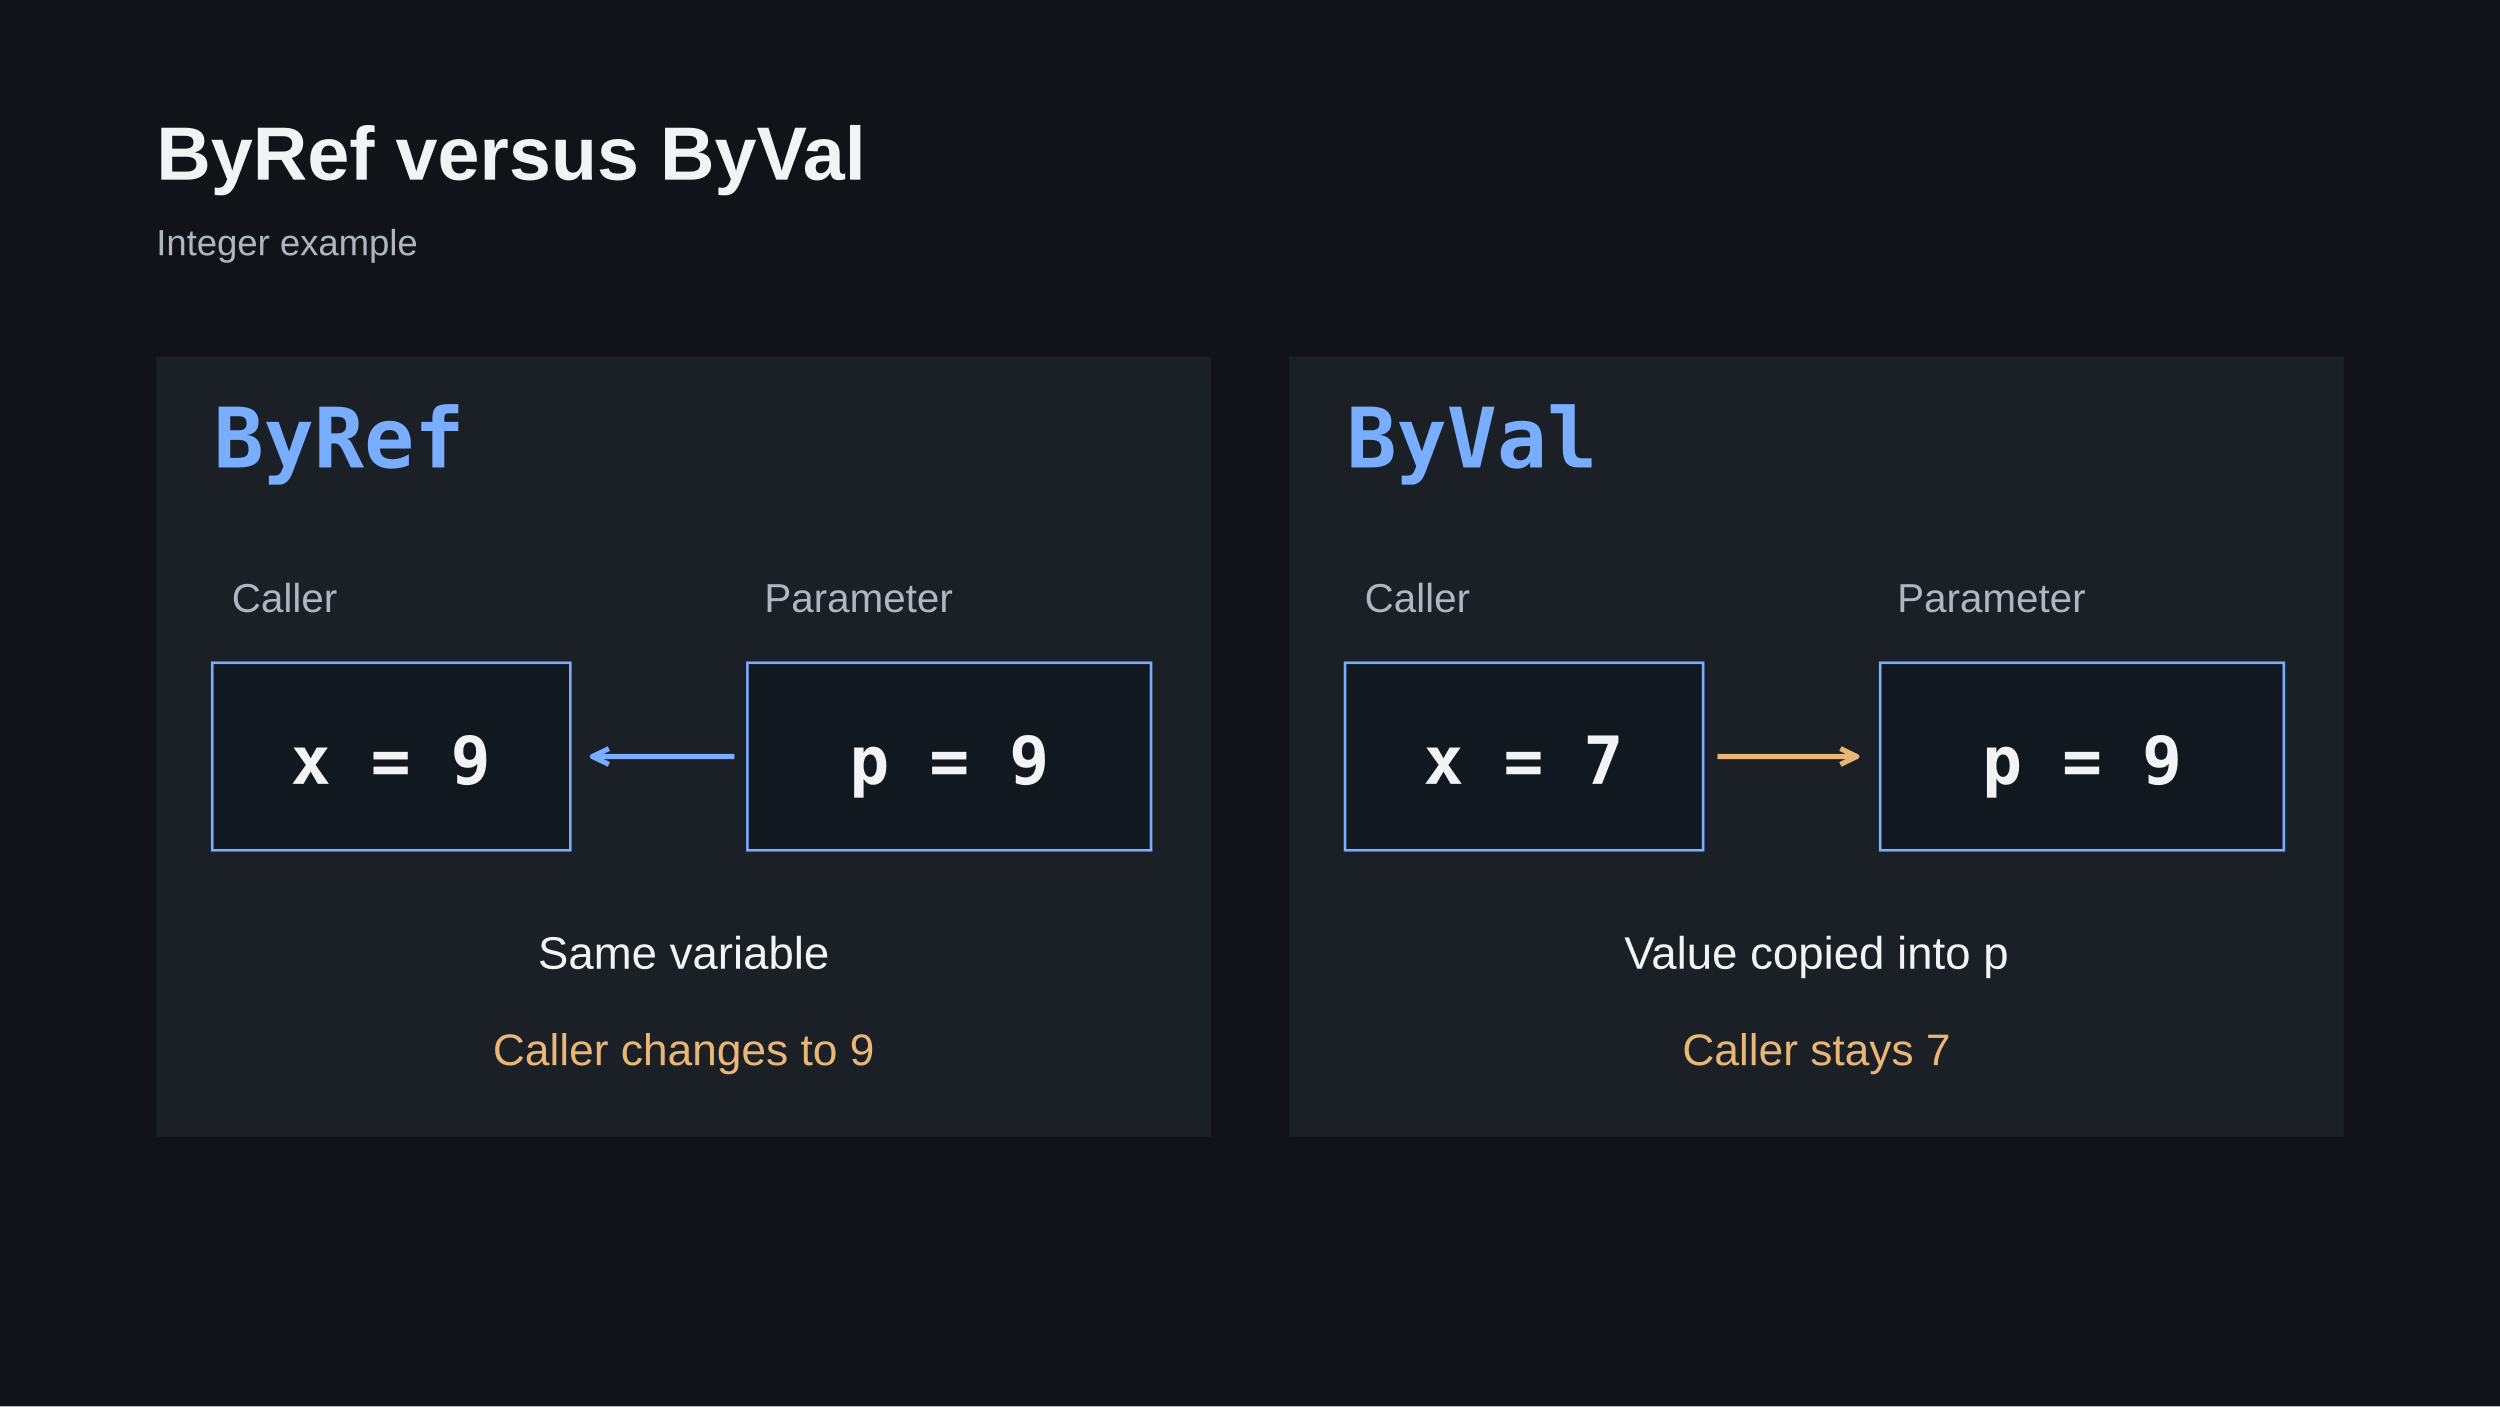
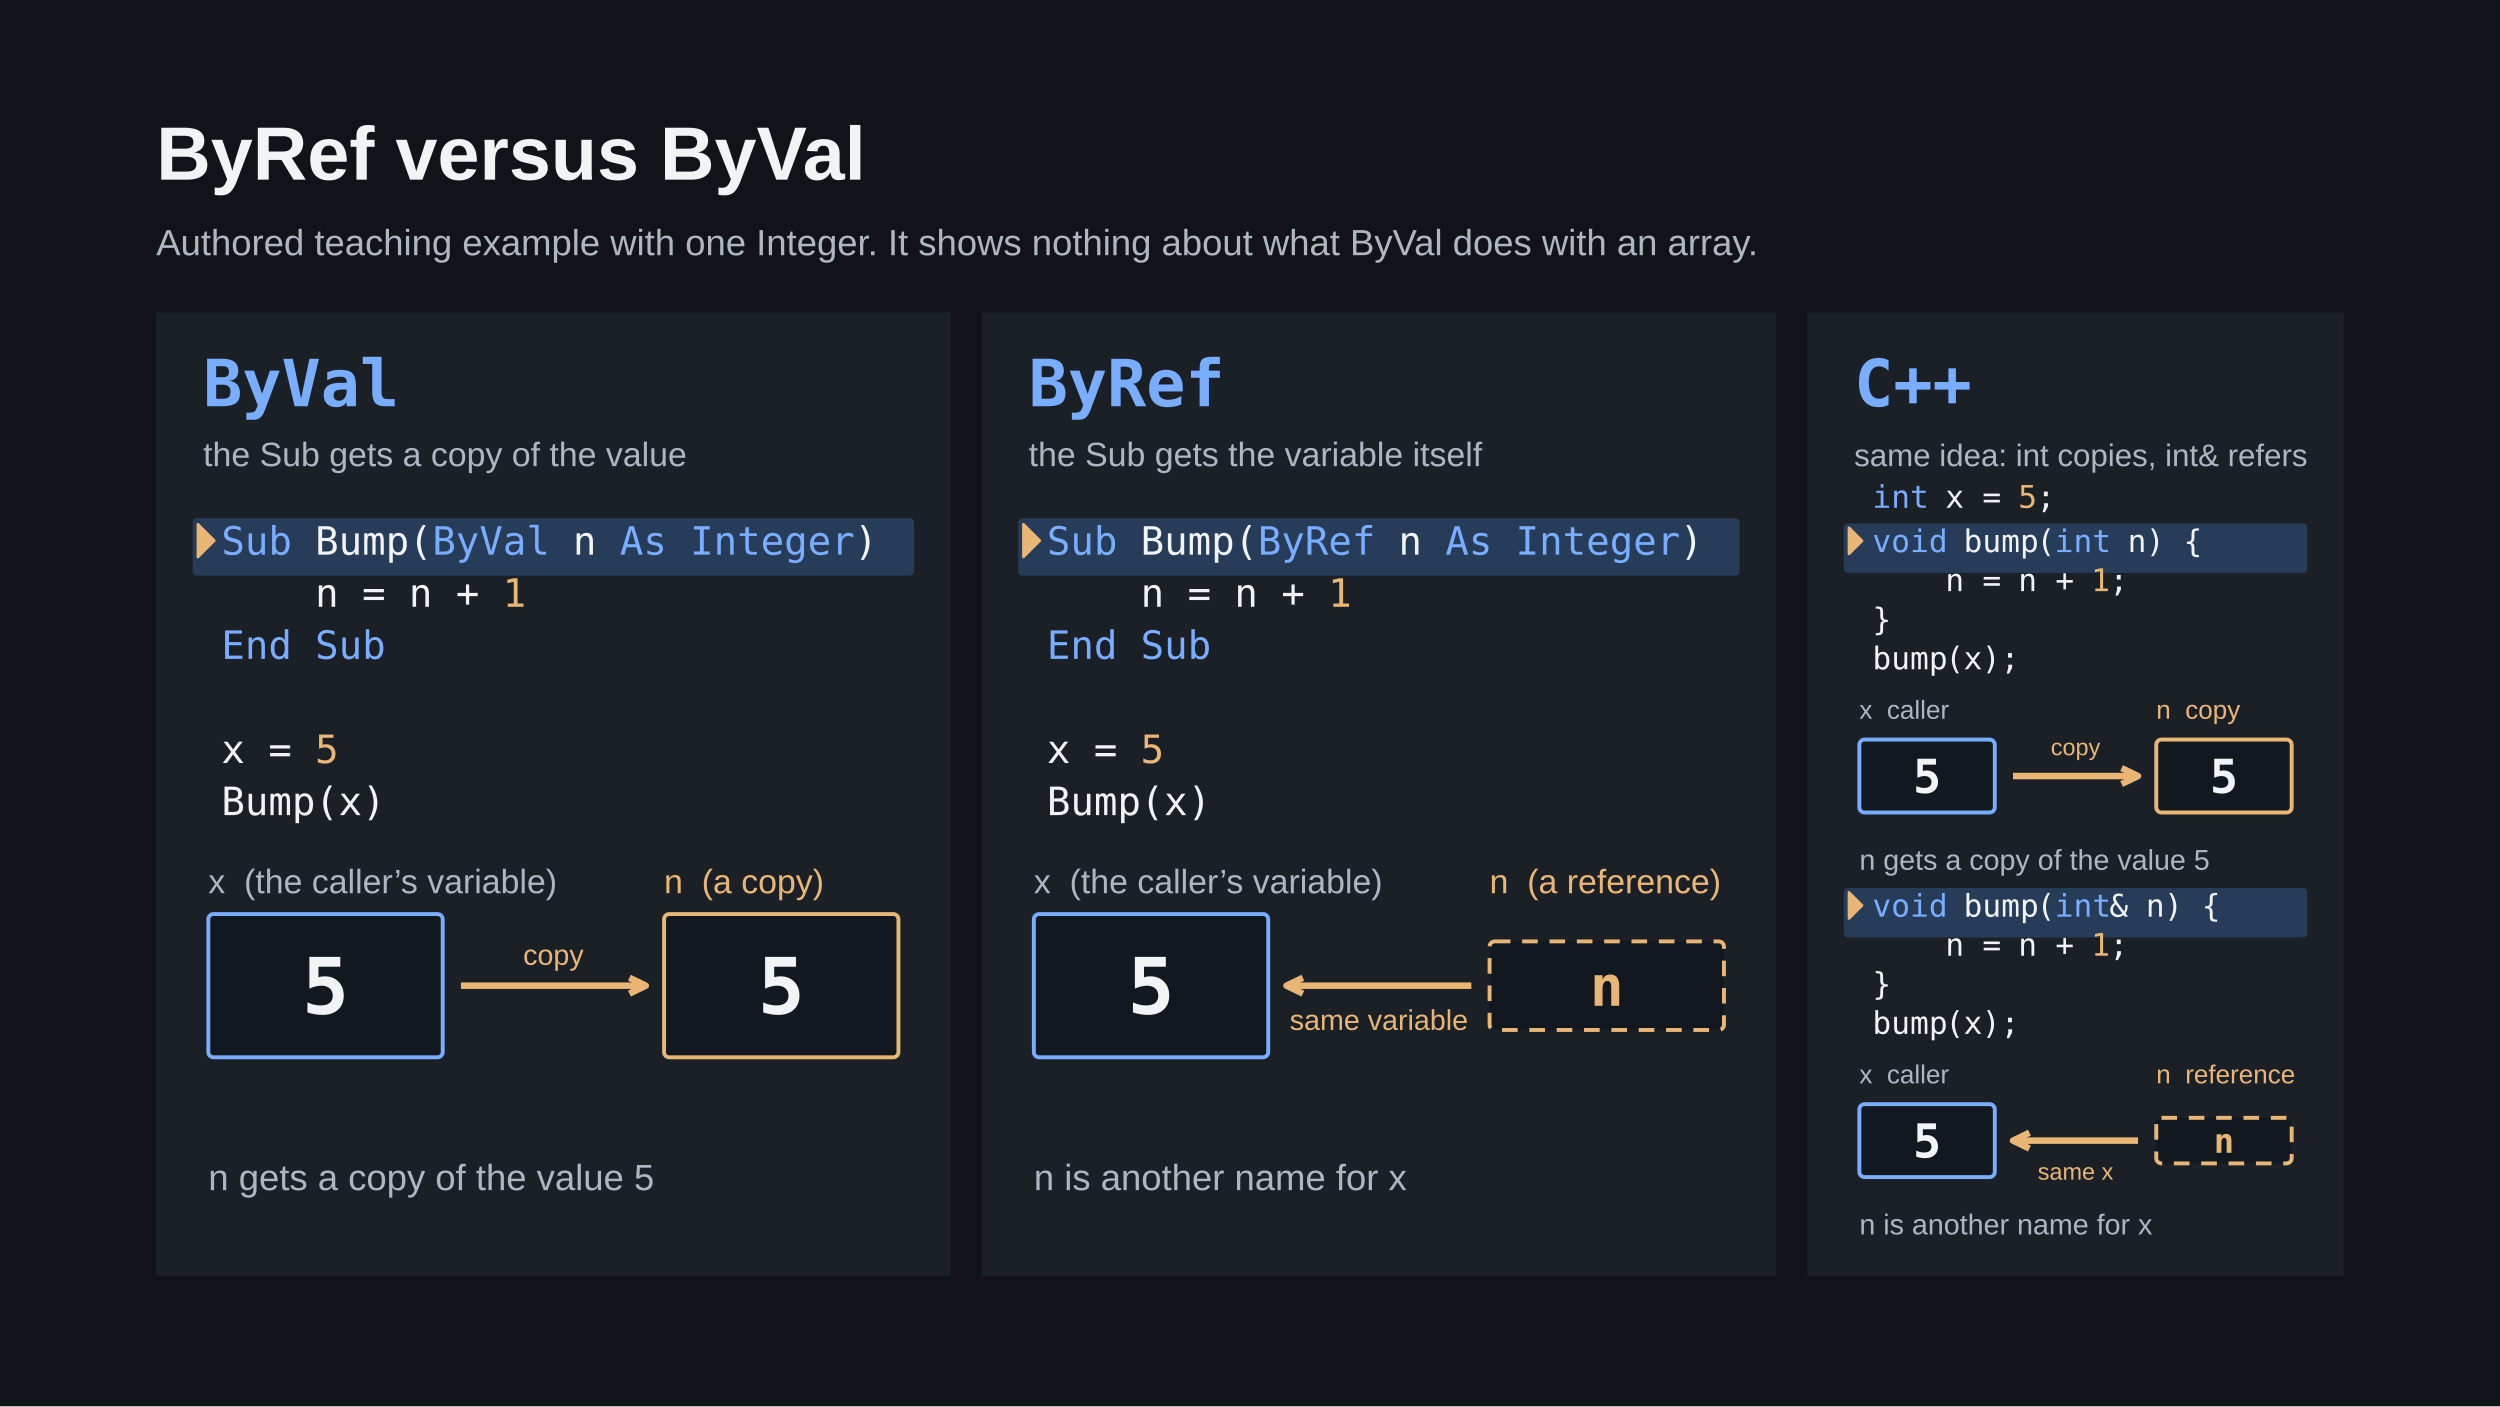
<svg xmlns="http://www.w3.org/2000/svg" width="1920" height="1080" viewBox="0 0 1920 1080" role="img">
  <defs>
    <pattern id="back" width="12" height="12" patternUnits="userSpaceOnUse">
      <path d="M0 6L6 0L12 6L6 12Z" fill="none" stroke="#8fa1c5" stroke-width="1" />
    </pattern>
    <pattern id="felt" width="10" height="10" patternUnits="userSpaceOnUse">
      <path d="M1 2h1M6 7h1" stroke="#ffffff" stroke-opacity=".035" />
    </pattern>
  </defs>
  <rect x="0.00" y="0.00" width="1920.00" height="1080.00" rx="0" fill="#111318" />
  <text x="120.00" y="138.00" font-family="Liberation Sans" font-size="58" font-weight="700" fill="#f1f3f5" text-anchor="start" opacity="1" xml:space="preserve">ByRef versus ByVal</text>
-   <text x="120.00" y="196.00" font-family="Liberation Sans" font-size="28" font-weight="400" fill="#aeb6bf" text-anchor="start" opacity="1" xml:space="preserve">Integer example</text>
-   <rect x="120.00" y="274.00" width="810.00" height="599.00" rx="0" fill="#1b2027" />
-   <text x="164.00" y="359.00" font-family="DejaVu Sans Mono" font-size="64" font-weight="700" fill="#79adff" text-anchor="start" opacity="1" xml:space="preserve">ByRef</text>
-   <text x="178.00" y="470.00" font-family="Liberation Sans" font-size="31" font-weight="400" fill="#aeb6bf" text-anchor="start" opacity="1" xml:space="preserve">Caller</text>
-   <text x="587.00" y="470.00" font-family="Liberation Sans" font-size="31" font-weight="400" fill="#aeb6bf" text-anchor="start" opacity="1" xml:space="preserve">Parameter</text>
-   <rect x="163.00" y="509.00" width="275.00" height="144.00" rx="0" fill="#111820" stroke="#79adff" stroke-width="2" />
-   <rect x="574.00" y="509.00" width="310.00" height="144.00" rx="0" fill="#111820" stroke="#79adff" stroke-width="2" />
-   <text x="300.00" y="602.00" font-family="DejaVu Sans Mono" font-size="51" font-weight="700" fill="#f1f3f5" text-anchor="middle" opacity="1" xml:space="preserve">x = 9</text>
-   <text x="729.00" y="602.00" font-family="DejaVu Sans Mono" font-size="51" font-weight="700" fill="#f1f3f5" text-anchor="middle" opacity="1" xml:space="preserve">p = 9</text>
-   <path d="M564.00 581.00L455.00 581.00" fill="none" stroke="#79adff" stroke-width="4" />
-   <path d="M467.606 574.91 L455 581 L467.606 587.09" stroke="#79adff" stroke-width="4" fill="none" stroke-linejoin="round" />
-   <text x="525.00" y="744.00" font-family="Liberation Sans" font-size="35" font-weight="400" fill="#f1f3f5" text-anchor="middle" opacity="1" xml:space="preserve">Same variable</text>
-   <text x="525.00" y="818.00" font-family="Liberation Sans" font-size="34" font-weight="400" fill="#eab676" text-anchor="middle" opacity="1" xml:space="preserve">Caller changes to 9</text>
-   <rect x="990.00" y="274.00" width="810.00" height="599.00" rx="0" fill="#1b2027" />
-   <text x="1034.00" y="359.00" font-family="DejaVu Sans Mono" font-size="64" font-weight="700" fill="#79adff" text-anchor="start" opacity="1" xml:space="preserve">ByVal</text>
-   <text x="1048.00" y="470.00" font-family="Liberation Sans" font-size="31" font-weight="400" fill="#aeb6bf" text-anchor="start" opacity="1" xml:space="preserve">Caller</text>
-   <text x="1457.00" y="470.00" font-family="Liberation Sans" font-size="31" font-weight="400" fill="#aeb6bf" text-anchor="start" opacity="1" xml:space="preserve">Parameter</text>
-   <rect x="1033.00" y="509.00" width="275.00" height="144.00" rx="0" fill="#111820" stroke="#79adff" stroke-width="2" />
-   <rect x="1444.00" y="509.00" width="310.00" height="144.00" rx="0" fill="#111820" stroke="#79adff" stroke-width="2" />
-   <text x="1170.00" y="602.00" font-family="DejaVu Sans Mono" font-size="51" font-weight="700" fill="#f1f3f5" text-anchor="middle" opacity="1" xml:space="preserve">x = 7</text>
-   <text x="1599.00" y="602.00" font-family="DejaVu Sans Mono" font-size="51" font-weight="700" fill="#f1f3f5" text-anchor="middle" opacity="1" xml:space="preserve">p = 9</text>
-   <path d="M1319.00 581.00L1426.00 581.00" fill="none" stroke="#eab676" stroke-width="4" />
-   <path d="M1413.394 587.09 L1426 581 L1413.394 574.91" stroke="#eab676" stroke-width="4" fill="none" stroke-linejoin="round" />
-   <text x="1395.00" y="744.00" font-family="Liberation Sans" font-size="35" font-weight="400" fill="#f1f3f5" text-anchor="middle" opacity="1" xml:space="preserve">Value copied into p</text>
-   <text x="1395.00" y="818.00" font-family="Liberation Sans" font-size="34" font-weight="400" fill="#eab676" text-anchor="middle" opacity="1" xml:space="preserve">Caller stays 7</text>
+   <text x="120.00" y="196.00" font-family="Liberation Sans" font-size="28" font-weight="400" fill="#aeb6bf" text-anchor="start" opacity="1" xml:space="preserve">Authored teaching example with one Integer. It shows nothing about what ByVal does with an array.</text>
+   <rect x="120.00" y="240.00" width="610.00" height="740.00" rx="0" fill="#1b2027" />
+   <text x="156.00" y="312.00" font-family="DejaVu Sans Mono" font-size="50" font-weight="700" fill="#79adff" text-anchor="start" opacity="1" xml:space="preserve">ByVal</text>
+   <text x="156.00" y="358.00" font-family="Liberation Sans" font-size="26" font-weight="400" fill="#aeb6bf" text-anchor="start" opacity="1" xml:space="preserve">the Sub gets a copy of the value</text>
+   <rect x="148.00" y="398.00" width="554.00" height="44.00" rx="3" fill="#263c58" />
+   <path d="M152.00 402.60 L164.60 415.20 L152.00 427.80 Z" stroke="#eab676" stroke-width="2" fill="#eab676" stroke-linejoin="round" />
+   <text x="170.00" y="426.00" font-family="DejaVu Sans Mono" font-size="30" font-weight="400" fill="#79adff" text-anchor="start" opacity="1" xml:space="preserve">Sub</text>
+   <text x="224.00" y="426.00" font-family="DejaVu Sans Mono" font-size="30" font-weight="400" fill="#f1f3f5" text-anchor="start" opacity="1" xml:space="preserve"> </text>
+   <text x="242.00" y="426.00" font-family="DejaVu Sans Mono" font-size="30" font-weight="400" fill="#f1f3f5" text-anchor="start" opacity="1" xml:space="preserve">Bump</text>
+   <text x="314.00" y="426.00" font-family="DejaVu Sans Mono" font-size="30" font-weight="400" fill="#f1f3f5" text-anchor="start" opacity="1" xml:space="preserve">(</text>
+   <text x="332.00" y="426.00" font-family="DejaVu Sans Mono" font-size="30" font-weight="400" fill="#79adff" text-anchor="start" opacity="1" xml:space="preserve">ByVal</text>
+   <text x="422.00" y="426.00" font-family="DejaVu Sans Mono" font-size="30" font-weight="400" fill="#f1f3f5" text-anchor="start" opacity="1" xml:space="preserve"> </text>
+   <text x="440.00" y="426.00" font-family="DejaVu Sans Mono" font-size="30" font-weight="400" fill="#f1f3f5" text-anchor="start" opacity="1" xml:space="preserve">n</text>
+   <text x="458.00" y="426.00" font-family="DejaVu Sans Mono" font-size="30" font-weight="400" fill="#f1f3f5" text-anchor="start" opacity="1" xml:space="preserve"> </text>
+   <text x="476.00" y="426.00" font-family="DejaVu Sans Mono" font-size="30" font-weight="400" fill="#79adff" text-anchor="start" opacity="1" xml:space="preserve">As</text>
+   <text x="512.00" y="426.00" font-family="DejaVu Sans Mono" font-size="30" font-weight="400" fill="#f1f3f5" text-anchor="start" opacity="1" xml:space="preserve"> </text>
+   <text x="530.00" y="426.00" font-family="DejaVu Sans Mono" font-size="30" font-weight="400" fill="#79adff" text-anchor="start" opacity="1" xml:space="preserve">Integer</text>
+   <text x="656.00" y="426.00" font-family="DejaVu Sans Mono" font-size="30" font-weight="400" fill="#f1f3f5" text-anchor="start" opacity="1" xml:space="preserve">)</text>
+   <text x="170.00" y="466.00" font-family="DejaVu Sans Mono" font-size="30" font-weight="400" fill="#f1f3f5" text-anchor="start" opacity="1" xml:space="preserve">    </text>
+   <text x="242.00" y="466.00" font-family="DejaVu Sans Mono" font-size="30" font-weight="400" fill="#f1f3f5" text-anchor="start" opacity="1" xml:space="preserve">n</text>
+   <text x="260.00" y="466.00" font-family="DejaVu Sans Mono" font-size="30" font-weight="400" fill="#f1f3f5" text-anchor="start" opacity="1" xml:space="preserve"> = </text>
+   <text x="314.00" y="466.00" font-family="DejaVu Sans Mono" font-size="30" font-weight="400" fill="#f1f3f5" text-anchor="start" opacity="1" xml:space="preserve">n</text>
+   <text x="332.00" y="466.00" font-family="DejaVu Sans Mono" font-size="30" font-weight="400" fill="#f1f3f5" text-anchor="start" opacity="1" xml:space="preserve"> + </text>
+   <text x="386.00" y="466.00" font-family="DejaVu Sans Mono" font-size="30" font-weight="400" fill="#eab676" text-anchor="start" opacity="1" xml:space="preserve">1</text>
+   <text x="170.00" y="506.00" font-family="DejaVu Sans Mono" font-size="30" font-weight="400" fill="#79adff" text-anchor="start" opacity="1" xml:space="preserve">End</text>
+   <text x="224.00" y="506.00" font-family="DejaVu Sans Mono" font-size="30" font-weight="400" fill="#f1f3f5" text-anchor="start" opacity="1" xml:space="preserve"> </text>
+   <text x="242.00" y="506.00" font-family="DejaVu Sans Mono" font-size="30" font-weight="400" fill="#79adff" text-anchor="start" opacity="1" xml:space="preserve">Sub</text>
+   <text x="170.00" y="586.00" font-family="DejaVu Sans Mono" font-size="30" font-weight="400" fill="#f1f3f5" text-anchor="start" opacity="1" xml:space="preserve">x</text>
+   <text x="188.00" y="586.00" font-family="DejaVu Sans Mono" font-size="30" font-weight="400" fill="#f1f3f5" text-anchor="start" opacity="1" xml:space="preserve"> = </text>
+   <text x="242.00" y="586.00" font-family="DejaVu Sans Mono" font-size="30" font-weight="400" fill="#eab676" text-anchor="start" opacity="1" xml:space="preserve">5</text>
+   <text x="170.00" y="626.00" font-family="DejaVu Sans Mono" font-size="30" font-weight="400" fill="#f1f3f5" text-anchor="start" opacity="1" xml:space="preserve">Bump</text>
+   <text x="242.00" y="626.00" font-family="DejaVu Sans Mono" font-size="30" font-weight="400" fill="#f1f3f5" text-anchor="start" opacity="1" xml:space="preserve">(</text>
+   <text x="260.00" y="626.00" font-family="DejaVu Sans Mono" font-size="30" font-weight="400" fill="#f1f3f5" text-anchor="start" opacity="1" xml:space="preserve">x</text>
+   <text x="278.00" y="626.00" font-family="DejaVu Sans Mono" font-size="30" font-weight="400" fill="#f1f3f5" text-anchor="start" opacity="1" xml:space="preserve">)</text>
+   <text x="160.00" y="686.00" font-family="Liberation Sans" font-size="26" font-weight="400" fill="#aeb6bf" text-anchor="start" opacity="1" xml:space="preserve">x  (the caller’s variable)</text>
+   <rect x="160.00" y="702.00" width="180.00" height="110.00" rx="4" fill="#111820" stroke="#79adff" stroke-width="3" />
+   <text x="250.00" y="778.60" font-family="DejaVu Sans Mono" font-size="60" font-weight="700" fill="#f1f3f5" text-anchor="middle" opacity="1" xml:space="preserve">5</text>
+   <text x="510.00" y="686.00" font-family="Liberation Sans" font-size="26" font-weight="400" fill="#eab676" text-anchor="start" opacity="1" xml:space="preserve">n  (a copy)</text>
+   <rect x="510.00" y="702.00" width="180.00" height="110.00" rx="4" fill="#111820" stroke="#eab676" stroke-width="3" />
+   <text x="600.00" y="778.60" font-family="DejaVu Sans Mono" font-size="60" font-weight="700" fill="#f1f3f5" text-anchor="middle" opacity="1" xml:space="preserve">5</text>
+   <path d="M354.00 757.00L496.00 757.00" fill="none" stroke="#eab676" stroke-width="5" />
+   <path d="M483.394 763.09 L496 757.0 L483.394 750.91" stroke="#eab676" stroke-width="5" fill="none" stroke-linejoin="round" />
+   <text x="425.00" y="741.00" font-family="Liberation Sans" font-size="22" font-weight="400" fill="#eab676" text-anchor="middle" opacity="1" xml:space="preserve">copy</text>
+   <text x="160.00" y="914.00" font-family="Liberation Sans" font-size="28" font-weight="400" fill="#aeb6bf" text-anchor="start" opacity="1" xml:space="preserve">n gets a copy of the value 5</text>
+   <rect x="754.00" y="240.00" width="610.00" height="740.00" rx="0" fill="#1b2027" />
+   <text x="790.00" y="312.00" font-family="DejaVu Sans Mono" font-size="50" font-weight="700" fill="#79adff" text-anchor="start" opacity="1" xml:space="preserve">ByRef</text>
+   <text x="790.00" y="358.00" font-family="Liberation Sans" font-size="26" font-weight="400" fill="#aeb6bf" text-anchor="start" opacity="1" xml:space="preserve">the Sub gets the variable itself</text>
+   <rect x="782.00" y="398.00" width="554.00" height="44.00" rx="3" fill="#263c58" />
+   <path d="M786.00 402.60 L798.60 415.20 L786.00 427.80 Z" stroke="#eab676" stroke-width="2" fill="#eab676" stroke-linejoin="round" />
+   <text x="804.00" y="426.00" font-family="DejaVu Sans Mono" font-size="30" font-weight="400" fill="#79adff" text-anchor="start" opacity="1" xml:space="preserve">Sub</text>
+   <text x="858.00" y="426.00" font-family="DejaVu Sans Mono" font-size="30" font-weight="400" fill="#f1f3f5" text-anchor="start" opacity="1" xml:space="preserve"> </text>
+   <text x="876.00" y="426.00" font-family="DejaVu Sans Mono" font-size="30" font-weight="400" fill="#f1f3f5" text-anchor="start" opacity="1" xml:space="preserve">Bump</text>
+   <text x="948.00" y="426.00" font-family="DejaVu Sans Mono" font-size="30" font-weight="400" fill="#f1f3f5" text-anchor="start" opacity="1" xml:space="preserve">(</text>
+   <text x="966.00" y="426.00" font-family="DejaVu Sans Mono" font-size="30" font-weight="400" fill="#79adff" text-anchor="start" opacity="1" xml:space="preserve">ByRef</text>
+   <text x="1056.00" y="426.00" font-family="DejaVu Sans Mono" font-size="30" font-weight="400" fill="#f1f3f5" text-anchor="start" opacity="1" xml:space="preserve"> </text>
+   <text x="1074.00" y="426.00" font-family="DejaVu Sans Mono" font-size="30" font-weight="400" fill="#f1f3f5" text-anchor="start" opacity="1" xml:space="preserve">n</text>
+   <text x="1092.00" y="426.00" font-family="DejaVu Sans Mono" font-size="30" font-weight="400" fill="#f1f3f5" text-anchor="start" opacity="1" xml:space="preserve"> </text>
+   <text x="1110.00" y="426.00" font-family="DejaVu Sans Mono" font-size="30" font-weight="400" fill="#79adff" text-anchor="start" opacity="1" xml:space="preserve">As</text>
+   <text x="1146.00" y="426.00" font-family="DejaVu Sans Mono" font-size="30" font-weight="400" fill="#f1f3f5" text-anchor="start" opacity="1" xml:space="preserve"> </text>
+   <text x="1164.00" y="426.00" font-family="DejaVu Sans Mono" font-size="30" font-weight="400" fill="#79adff" text-anchor="start" opacity="1" xml:space="preserve">Integer</text>
+   <text x="1290.00" y="426.00" font-family="DejaVu Sans Mono" font-size="30" font-weight="400" fill="#f1f3f5" text-anchor="start" opacity="1" xml:space="preserve">)</text>
+   <text x="804.00" y="466.00" font-family="DejaVu Sans Mono" font-size="30" font-weight="400" fill="#f1f3f5" text-anchor="start" opacity="1" xml:space="preserve">    </text>
+   <text x="876.00" y="466.00" font-family="DejaVu Sans Mono" font-size="30" font-weight="400" fill="#f1f3f5" text-anchor="start" opacity="1" xml:space="preserve">n</text>
+   <text x="894.00" y="466.00" font-family="DejaVu Sans Mono" font-size="30" font-weight="400" fill="#f1f3f5" text-anchor="start" opacity="1" xml:space="preserve"> = </text>
+   <text x="948.00" y="466.00" font-family="DejaVu Sans Mono" font-size="30" font-weight="400" fill="#f1f3f5" text-anchor="start" opacity="1" xml:space="preserve">n</text>
+   <text x="966.00" y="466.00" font-family="DejaVu Sans Mono" font-size="30" font-weight="400" fill="#f1f3f5" text-anchor="start" opacity="1" xml:space="preserve"> + </text>
+   <text x="1020.00" y="466.00" font-family="DejaVu Sans Mono" font-size="30" font-weight="400" fill="#eab676" text-anchor="start" opacity="1" xml:space="preserve">1</text>
+   <text x="804.00" y="506.00" font-family="DejaVu Sans Mono" font-size="30" font-weight="400" fill="#79adff" text-anchor="start" opacity="1" xml:space="preserve">End</text>
+   <text x="858.00" y="506.00" font-family="DejaVu Sans Mono" font-size="30" font-weight="400" fill="#f1f3f5" text-anchor="start" opacity="1" xml:space="preserve"> </text>
+   <text x="876.00" y="506.00" font-family="DejaVu Sans Mono" font-size="30" font-weight="400" fill="#79adff" text-anchor="start" opacity="1" xml:space="preserve">Sub</text>
+   <text x="804.00" y="586.00" font-family="DejaVu Sans Mono" font-size="30" font-weight="400" fill="#f1f3f5" text-anchor="start" opacity="1" xml:space="preserve">x</text>
+   <text x="822.00" y="586.00" font-family="DejaVu Sans Mono" font-size="30" font-weight="400" fill="#f1f3f5" text-anchor="start" opacity="1" xml:space="preserve"> = </text>
+   <text x="876.00" y="586.00" font-family="DejaVu Sans Mono" font-size="30" font-weight="400" fill="#eab676" text-anchor="start" opacity="1" xml:space="preserve">5</text>
+   <text x="804.00" y="626.00" font-family="DejaVu Sans Mono" font-size="30" font-weight="400" fill="#f1f3f5" text-anchor="start" opacity="1" xml:space="preserve">Bump</text>
+   <text x="876.00" y="626.00" font-family="DejaVu Sans Mono" font-size="30" font-weight="400" fill="#f1f3f5" text-anchor="start" opacity="1" xml:space="preserve">(</text>
+   <text x="894.00" y="626.00" font-family="DejaVu Sans Mono" font-size="30" font-weight="400" fill="#f1f3f5" text-anchor="start" opacity="1" xml:space="preserve">x</text>
+   <text x="912.00" y="626.00" font-family="DejaVu Sans Mono" font-size="30" font-weight="400" fill="#f1f3f5" text-anchor="start" opacity="1" xml:space="preserve">)</text>
+   <text x="794.00" y="686.00" font-family="Liberation Sans" font-size="26" font-weight="400" fill="#aeb6bf" text-anchor="start" opacity="1" xml:space="preserve">x  (the caller’s variable)</text>
+   <rect x="794.00" y="702.00" width="180.00" height="110.00" rx="4" fill="#111820" stroke="#79adff" stroke-width="3" />
+   <text x="884.00" y="778.60" font-family="DejaVu Sans Mono" font-size="60" font-weight="700" fill="#f1f3f5" text-anchor="middle" opacity="1" xml:space="preserve">5</text>
+   <g opacity="1">
+     <text x="1144.00" y="686.00" font-family="Liberation Sans" font-size="26" font-weight="400" fill="#eab676" text-anchor="start" opacity="1" xml:space="preserve">n  (a reference)</text>
+     <rect x="1144.00" y="723.00" width="180.00" height="68.00" rx="4" fill="#111820" stroke="#eab676" stroke-width="3" stroke-dasharray="12 9" />
+     <text x="1234.00" y="772.48" font-family="DejaVu Sans Mono" font-size="43" font-weight="700" fill="#eab676" text-anchor="middle" opacity="1" xml:space="preserve">n</text>
+     <path d="M1130.00 757.00L988.00 757.00" fill="none" stroke="#eab676" stroke-width="5" />
+     <path d="M1000.606 750.91 L988 757.0 L1000.606 763.09" stroke="#eab676" stroke-width="5" fill="none" stroke-linejoin="round" />
+     <text x="1059.00" y="791.00" font-family="Liberation Sans" font-size="22" font-weight="400" fill="#eab676" text-anchor="middle" opacity="1" xml:space="preserve">same variable</text>
+   </g>
+   <text x="794.00" y="914.00" font-family="Liberation Sans" font-size="28" font-weight="400" fill="#aeb6bf" text-anchor="start" opacity="1" xml:space="preserve">n is another name for x</text>
+   <rect x="1388.00" y="240.00" width="412.00" height="740.00" rx="0" fill="#1b2027" />
+   <text x="1424.00" y="312.00" font-family="DejaVu Sans Mono" font-size="50" font-weight="700" fill="#79adff" text-anchor="start" opacity="1" xml:space="preserve">C++</text>
+   <text x="1424.00" y="358.00" font-family="Liberation Sans" font-size="24" font-weight="400" fill="#aeb6bf" text-anchor="start" opacity="1" xml:space="preserve">same idea: int copies, int&amp; refers</text>
+   <text x="1438.00" y="390.00" font-family="DejaVu Sans Mono" font-size="24" font-weight="400" fill="#79adff" text-anchor="start" opacity="1" xml:space="preserve">int</text>
+   <text x="1480.00" y="390.00" font-family="DejaVu Sans Mono" font-size="24" font-weight="400" fill="#f1f3f5" text-anchor="start" opacity="1" xml:space="preserve"> </text>
+   <text x="1494.00" y="390.00" font-family="DejaVu Sans Mono" font-size="24" font-weight="400" fill="#f1f3f5" text-anchor="start" opacity="1" xml:space="preserve">x</text>
+   <text x="1508.00" y="390.00" font-family="DejaVu Sans Mono" font-size="24" font-weight="400" fill="#f1f3f5" text-anchor="start" opacity="1" xml:space="preserve"> = </text>
+   <text x="1550.00" y="390.00" font-family="DejaVu Sans Mono" font-size="24" font-weight="400" fill="#eab676" text-anchor="start" opacity="1" xml:space="preserve">5</text>
+   <text x="1564.00" y="390.00" font-family="DejaVu Sans Mono" font-size="24" font-weight="400" fill="#f1f3f5" text-anchor="start" opacity="1" xml:space="preserve">;</text>
+   <rect x="1416.00" y="402.00" width="356.00" height="38.00" rx="3" fill="#263c58" />
+   <path d="M1420.00 405.28 L1430.08 415.36 L1420.00 425.44 Z" stroke="#eab676" stroke-width="2" fill="#eab676" stroke-linejoin="round" />
+   <text x="1438.00" y="424.00" font-family="DejaVu Sans Mono" font-size="24" font-weight="400" fill="#79adff" text-anchor="start" opacity="1" xml:space="preserve">void</text>
+   <text x="1494.00" y="424.00" font-family="DejaVu Sans Mono" font-size="24" font-weight="400" fill="#f1f3f5" text-anchor="start" opacity="1" xml:space="preserve"> </text>
+   <text x="1508.00" y="424.00" font-family="DejaVu Sans Mono" font-size="24" font-weight="400" fill="#f1f3f5" text-anchor="start" opacity="1" xml:space="preserve">bump</text>
+   <text x="1564.00" y="424.00" font-family="DejaVu Sans Mono" font-size="24" font-weight="400" fill="#f1f3f5" text-anchor="start" opacity="1" xml:space="preserve">(</text>
+   <text x="1578.00" y="424.00" font-family="DejaVu Sans Mono" font-size="24" font-weight="400" fill="#79adff" text-anchor="start" opacity="1" xml:space="preserve">int</text>
+   <text x="1620.00" y="424.00" font-family="DejaVu Sans Mono" font-size="24" font-weight="400" fill="#f1f3f5" text-anchor="start" opacity="1" xml:space="preserve"> </text>
+   <text x="1634.00" y="424.00" font-family="DejaVu Sans Mono" font-size="24" font-weight="400" fill="#f1f3f5" text-anchor="start" opacity="1" xml:space="preserve">n</text>
+   <text x="1648.00" y="424.00" font-family="DejaVu Sans Mono" font-size="24" font-weight="400" fill="#f1f3f5" text-anchor="start" opacity="1" xml:space="preserve">) {</text>
+   <text x="1438.00" y="454.00" font-family="DejaVu Sans Mono" font-size="24" font-weight="400" fill="#f1f3f5" text-anchor="start" opacity="1" xml:space="preserve">    </text>
+   <text x="1494.00" y="454.00" font-family="DejaVu Sans Mono" font-size="24" font-weight="400" fill="#f1f3f5" text-anchor="start" opacity="1" xml:space="preserve">n</text>
+   <text x="1508.00" y="454.00" font-family="DejaVu Sans Mono" font-size="24" font-weight="400" fill="#f1f3f5" text-anchor="start" opacity="1" xml:space="preserve"> = </text>
+   <text x="1550.00" y="454.00" font-family="DejaVu Sans Mono" font-size="24" font-weight="400" fill="#f1f3f5" text-anchor="start" opacity="1" xml:space="preserve">n</text>
+   <text x="1564.00" y="454.00" font-family="DejaVu Sans Mono" font-size="24" font-weight="400" fill="#f1f3f5" text-anchor="start" opacity="1" xml:space="preserve"> + </text>
+   <text x="1606.00" y="454.00" font-family="DejaVu Sans Mono" font-size="24" font-weight="400" fill="#eab676" text-anchor="start" opacity="1" xml:space="preserve">1</text>
+   <text x="1620.00" y="454.00" font-family="DejaVu Sans Mono" font-size="24" font-weight="400" fill="#f1f3f5" text-anchor="start" opacity="1" xml:space="preserve">;</text>
+   <text x="1438.00" y="484.00" font-family="DejaVu Sans Mono" font-size="24" font-weight="400" fill="#f1f3f5" text-anchor="start" opacity="1" xml:space="preserve">}</text>
+   <text x="1438.00" y="514.00" font-family="DejaVu Sans Mono" font-size="24" font-weight="400" fill="#f1f3f5" text-anchor="start" opacity="1" xml:space="preserve">bump</text>
+   <text x="1494.00" y="514.00" font-family="DejaVu Sans Mono" font-size="24" font-weight="400" fill="#f1f3f5" text-anchor="start" opacity="1" xml:space="preserve">(</text>
+   <text x="1508.00" y="514.00" font-family="DejaVu Sans Mono" font-size="24" font-weight="400" fill="#f1f3f5" text-anchor="start" opacity="1" xml:space="preserve">x</text>
+   <text x="1522.00" y="514.00" font-family="DejaVu Sans Mono" font-size="24" font-weight="400" fill="#f1f3f5" text-anchor="start" opacity="1" xml:space="preserve">);</text>
+   <text x="1428.00" y="552.00" font-family="Liberation Sans" font-size="20" font-weight="400" fill="#aeb6bf" text-anchor="start" opacity="1" xml:space="preserve">x  caller</text>
+   <rect x="1428.00" y="568.00" width="104.00" height="56.00" rx="4" fill="#111820" stroke="#79adff" stroke-width="3" />
+   <text x="1480.00" y="608.96" font-family="DejaVu Sans Mono" font-size="36" font-weight="700" fill="#f1f3f5" text-anchor="middle" opacity="1" xml:space="preserve">5</text>
+   <text x="1656.00" y="552.00" font-family="Liberation Sans" font-size="20" font-weight="400" fill="#eab676" text-anchor="start" opacity="1" xml:space="preserve">n  copy</text>
+   <rect x="1656.00" y="568.00" width="104.00" height="56.00" rx="4" fill="#111820" stroke="#eab676" stroke-width="3" />
+   <text x="1708.00" y="608.96" font-family="DejaVu Sans Mono" font-size="36" font-weight="700" fill="#f1f3f5" text-anchor="middle" opacity="1" xml:space="preserve">5</text>
+   <path d="M1546.00 596.00L1642.00 596.00" fill="none" stroke="#eab676" stroke-width="5" />
+   <path d="M1629.394 602.09 L1642 596.0 L1629.394 589.91" stroke="#eab676" stroke-width="5" fill="none" stroke-linejoin="round" />
+   <text x="1594.00" y="580.00" font-family="Liberation Sans" font-size="18" font-weight="400" fill="#eab676" text-anchor="middle" opacity="1" xml:space="preserve">copy</text>
+   <text x="1428.00" y="668.00" font-family="Liberation Sans" font-size="22" font-weight="400" fill="#aeb6bf" text-anchor="start" opacity="1" xml:space="preserve">n gets a copy of the value 5</text>
+   <rect x="1416.00" y="682.00" width="356.00" height="38.00" rx="3" fill="#263c58" />
+   <path d="M1420.00 685.28 L1430.08 695.36 L1420.00 705.44 Z" stroke="#eab676" stroke-width="2" fill="#eab676" stroke-linejoin="round" />
+   <text x="1438.00" y="704.00" font-family="DejaVu Sans Mono" font-size="24" font-weight="400" fill="#79adff" text-anchor="start" opacity="1" xml:space="preserve">void</text>
+   <text x="1494.00" y="704.00" font-family="DejaVu Sans Mono" font-size="24" font-weight="400" fill="#f1f3f5" text-anchor="start" opacity="1" xml:space="preserve"> </text>
+   <text x="1508.00" y="704.00" font-family="DejaVu Sans Mono" font-size="24" font-weight="400" fill="#f1f3f5" text-anchor="start" opacity="1" xml:space="preserve">bump</text>
+   <text x="1564.00" y="704.00" font-family="DejaVu Sans Mono" font-size="24" font-weight="400" fill="#f1f3f5" text-anchor="start" opacity="1" xml:space="preserve">(</text>
+   <text x="1578.00" y="704.00" font-family="DejaVu Sans Mono" font-size="24" font-weight="400" fill="#79adff" text-anchor="start" opacity="1" xml:space="preserve">int</text>
+   <text x="1620.00" y="704.00" font-family="DejaVu Sans Mono" font-size="24" font-weight="400" fill="#f1f3f5" text-anchor="start" opacity="1" xml:space="preserve">&amp; </text>
+   <text x="1648.00" y="704.00" font-family="DejaVu Sans Mono" font-size="24" font-weight="400" fill="#f1f3f5" text-anchor="start" opacity="1" xml:space="preserve">n</text>
+   <text x="1662.00" y="704.00" font-family="DejaVu Sans Mono" font-size="24" font-weight="400" fill="#f1f3f5" text-anchor="start" opacity="1" xml:space="preserve">) {</text>
+   <text x="1438.00" y="734.00" font-family="DejaVu Sans Mono" font-size="24" font-weight="400" fill="#f1f3f5" text-anchor="start" opacity="1" xml:space="preserve">    </text>
+   <text x="1494.00" y="734.00" font-family="DejaVu Sans Mono" font-size="24" font-weight="400" fill="#f1f3f5" text-anchor="start" opacity="1" xml:space="preserve">n</text>
+   <text x="1508.00" y="734.00" font-family="DejaVu Sans Mono" font-size="24" font-weight="400" fill="#f1f3f5" text-anchor="start" opacity="1" xml:space="preserve"> = </text>
+   <text x="1550.00" y="734.00" font-family="DejaVu Sans Mono" font-size="24" font-weight="400" fill="#f1f3f5" text-anchor="start" opacity="1" xml:space="preserve">n</text>
+   <text x="1564.00" y="734.00" font-family="DejaVu Sans Mono" font-size="24" font-weight="400" fill="#f1f3f5" text-anchor="start" opacity="1" xml:space="preserve"> + </text>
+   <text x="1606.00" y="734.00" font-family="DejaVu Sans Mono" font-size="24" font-weight="400" fill="#eab676" text-anchor="start" opacity="1" xml:space="preserve">1</text>
+   <text x="1620.00" y="734.00" font-family="DejaVu Sans Mono" font-size="24" font-weight="400" fill="#f1f3f5" text-anchor="start" opacity="1" xml:space="preserve">;</text>
+   <text x="1438.00" y="764.00" font-family="DejaVu Sans Mono" font-size="24" font-weight="400" fill="#f1f3f5" text-anchor="start" opacity="1" xml:space="preserve">}</text>
+   <text x="1438.00" y="794.00" font-family="DejaVu Sans Mono" font-size="24" font-weight="400" fill="#f1f3f5" text-anchor="start" opacity="1" xml:space="preserve">bump</text>
+   <text x="1494.00" y="794.00" font-family="DejaVu Sans Mono" font-size="24" font-weight="400" fill="#f1f3f5" text-anchor="start" opacity="1" xml:space="preserve">(</text>
+   <text x="1508.00" y="794.00" font-family="DejaVu Sans Mono" font-size="24" font-weight="400" fill="#f1f3f5" text-anchor="start" opacity="1" xml:space="preserve">x</text>
+   <text x="1522.00" y="794.00" font-family="DejaVu Sans Mono" font-size="24" font-weight="400" fill="#f1f3f5" text-anchor="start" opacity="1" xml:space="preserve">);</text>
+   <text x="1428.00" y="832.00" font-family="Liberation Sans" font-size="20" font-weight="400" fill="#aeb6bf" text-anchor="start" opacity="1" xml:space="preserve">x  caller</text>
+   <rect x="1428.00" y="848.00" width="104.00" height="56.00" rx="4" fill="#111820" stroke="#79adff" stroke-width="3" />
+   <text x="1480.00" y="888.96" font-family="DejaVu Sans Mono" font-size="36" font-weight="700" fill="#f1f3f5" text-anchor="middle" opacity="1" xml:space="preserve">5</text>
+   <g opacity="1">
+     <text x="1656.00" y="832.00" font-family="Liberation Sans" font-size="20" font-weight="400" fill="#eab676" text-anchor="start" opacity="1" xml:space="preserve">n  reference</text>
+     <rect x="1656.00" y="858.50" width="104.00" height="35.00" rx="4" fill="#111820" stroke="#eab676" stroke-width="3" stroke-dasharray="12 9" />
+     <text x="1708.00" y="885.36" font-family="DejaVu Sans Mono" font-size="26" font-weight="700" fill="#eab676" text-anchor="middle" opacity="1" xml:space="preserve">n</text>
+     <path d="M1642.00 876.00L1546.00 876.00" fill="none" stroke="#eab676" stroke-width="5" />
+     <path d="M1558.606 869.91 L1546 876.0 L1558.606 882.09" stroke="#eab676" stroke-width="5" fill="none" stroke-linejoin="round" />
+     <text x="1594.00" y="906.00" font-family="Liberation Sans" font-size="18" font-weight="400" fill="#eab676" text-anchor="middle" opacity="1" xml:space="preserve">same x</text>
+   </g>
+   <text x="1428.00" y="948.00" font-family="Liberation Sans" font-size="22" font-weight="400" fill="#aeb6bf" text-anchor="start" opacity="1" xml:space="preserve">n is another name for x</text>
</svg>
